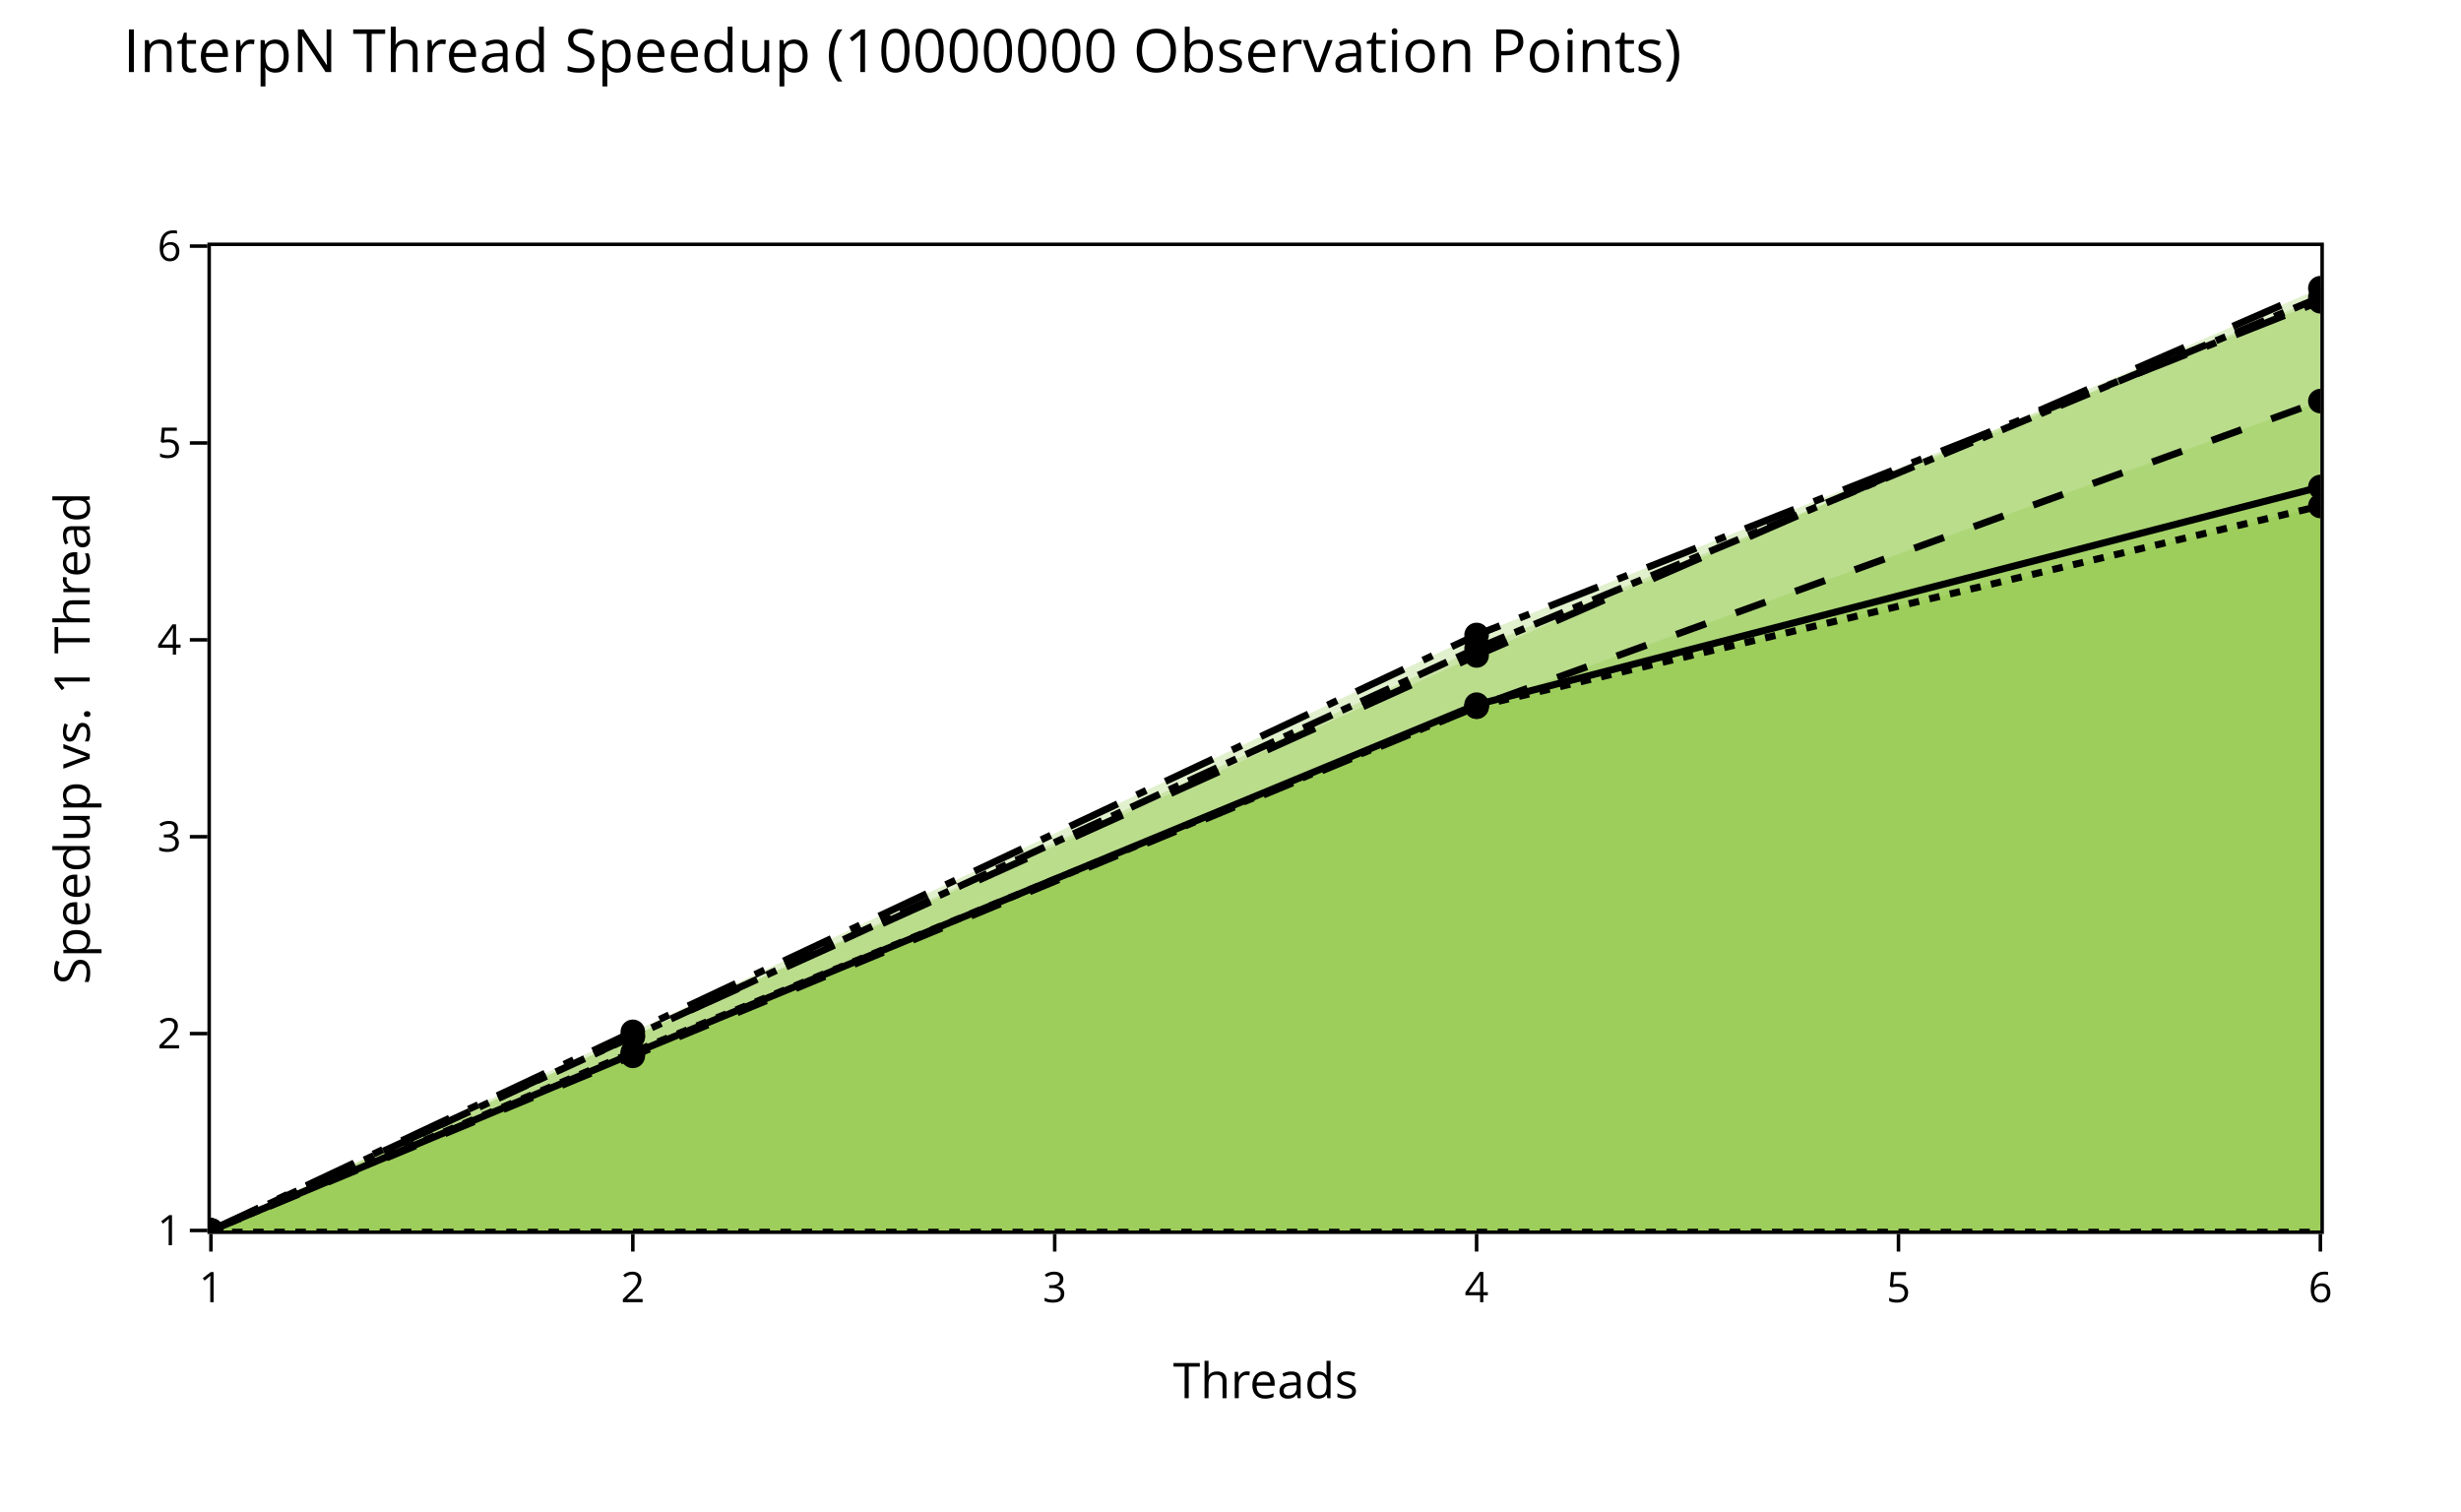
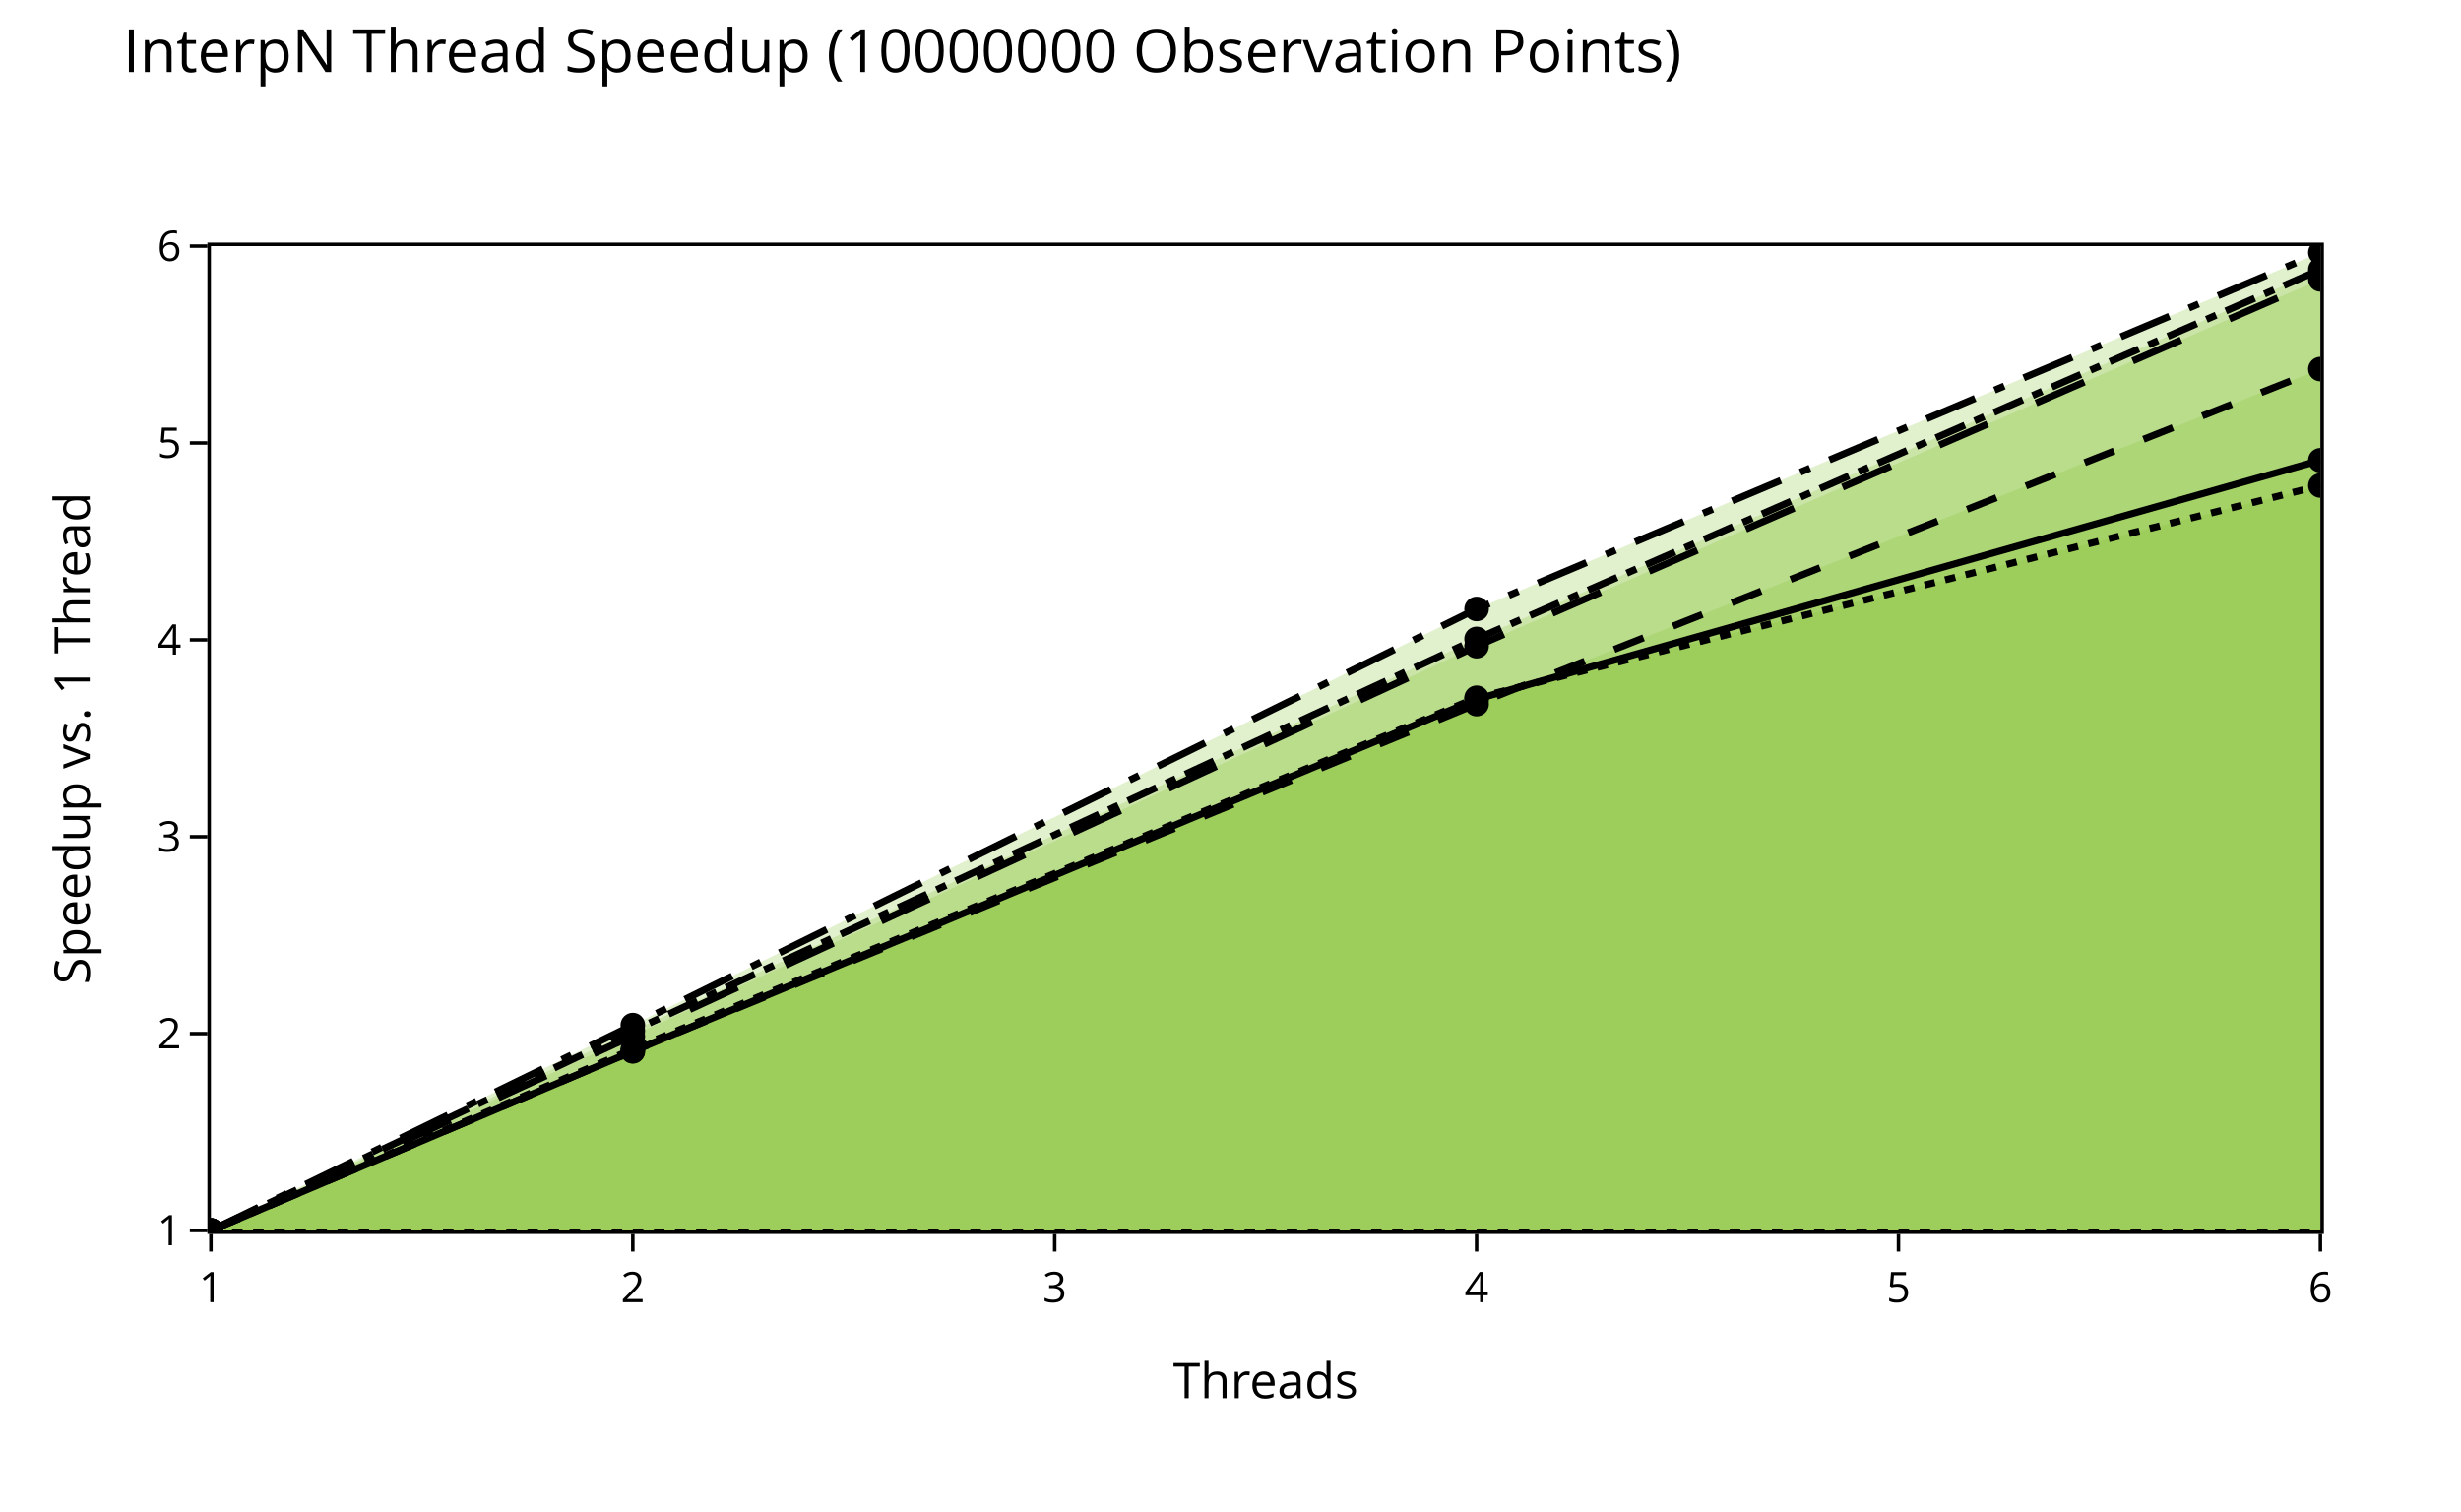
<svg xmlns="http://www.w3.org/2000/svg" class="main-svg" width="700" height="430" style="" viewBox="0 0 700 430">
  <rect x="0" y="0" width="700" height="430" style="fill: rgb(0, 0, 0); fill-opacity: 0;" />
-   <defs id="defs-6d7831">
+   <defs id="defs-135233">
    <g class="clips">
-       <clipPath id="clip6d7831xyplot" class="plotclip">
+       <clipPath id="clip135233xyplot" class="plotclip">
        <rect width="600" height="280" />
      </clipPath>
-       <clipPath class="axesclip" id="clip6d7831x">
+       <clipPath class="axesclip" id="clip135233x">
        <rect x="60" y="0" width="600" height="430" />
      </clipPath>
-       <clipPath class="axesclip" id="clip6d7831y">
+       <clipPath class="axesclip" id="clip135233y">
        <rect x="0" y="70" width="700" height="280" />
      </clipPath>
-       <clipPath class="axesclip" id="clip6d7831xy">
+       <clipPath class="axesclip" id="clip135233xy">
        <rect x="60" y="70" width="600" height="280" />
      </clipPath>
    </g>
    <g class="gradients" />
    <g class="patterns" />
  </defs>
  <g class="bglayer">
    <rect class="bg" x="60" y="70" width="600" height="280" style="fill: rgb(0, 0, 0); fill-opacity: 0; stroke-width: 0;" />
  </g>
  <g class="layer-below">
    <g class="imagelayer" />
    <g class="shapelayer" />
  </g>
  <g class="cartesianlayer">
    <g class="subplot xy">
      <g class="layer-subplot">
        <g class="shapelayer" />
        <g class="imagelayer" />
      </g>
      <g class="minor-gridlayer">
        <g class="x" />
        <g class="y" />
      </g>
      <g class="gridlayer">
        <g class="x" />
        <g class="y" />
      </g>
      <g class="zerolinelayer" />
      <g class="layer-between">
        <g class="shapelayer" />
        <g class="imagelayer" />
      </g>
      <path class="xlines-below" />
      <path class="ylines-below" />
      <g class="overlines-below" />
      <g class="xaxislayer-below" />
      <g class="yaxislayer-below" />
      <g class="overaxes-below" />
      <g class="overplot">
-         <g class="xy" transform="translate(60,70)" clip-path="url(#clip6d7831xyplot)">
+         <g class="xy" transform="translate(60,70)" clip-path="url(#clip135233xyplot)">
          <g class="scatterlayer mlayer">
-             <g class="trace scatter tracee59222" style="stroke-miterlimit: 2; opacity: 1;">
-               <g class="fills">
-                 <g>
-                   <path class="js-fill" d="M0,280L120,229.71L360,130.44L600,68.51L600,280L0,280Z" style="fill: rgb(139, 196, 59); fill-opacity: 0.25; stroke-width: 0;" />
-                 </g>
-               </g>
-               <g class="errorbars" />
-               <g class="lines">
-                 <path class="js-line" d="M0,280L120,229.71L360,130.44L600,68.51L600,280L0,280" style="vector-effect: none; fill: none; stroke: rgb(99, 110, 250); stroke-opacity: 1; stroke-width: 0px; opacity: 1;" />
-               </g>
-               <g class="points" />
-               <g class="text" />
-             </g>
-             <g class="trace scatter trace3dc92b" style="stroke-miterlimit: 2; opacity: 1;">
-               <g class="fills">
-                 <g>
-                   <path class="js-fill" d="M0,280L360,131.03L600,44.09L600,280L360,280L0,280Z" style="fill: rgb(139, 196, 59); fill-opacity: 0.25; stroke-width: 0;" />
-                 </g>
-               </g>
-               <g class="errorbars" />
-               <g class="lines">
-                 <path class="js-line" d="M0,280L360,131.03L600,44.09L600,280L360,280L0,280" style="vector-effect: none; fill: none; stroke: rgb(239, 85, 59); stroke-opacity: 1; stroke-width: 0px; opacity: 1;" />
-               </g>
-               <g class="points" />
-               <g class="text" />
-             </g>
-             <g class="trace scatter traced9e436" style="stroke-miterlimit: 2; opacity: 1;">
-               <g class="fills">
-                 <g>
-                   <path class="js-fill" d="M0,280L120,229.29L360,130.95L600,73.92L600,280L0,280Z" style="fill: rgb(139, 196, 59); fill-opacity: 0.25; stroke-width: 0;" />
-                 </g>
-               </g>
-               <g class="errorbars" />
-               <g class="lines">
-                 <path class="js-line" d="M0,280L120,229.29L360,130.95L600,73.92L600,280L0,280" style="vector-effect: none; fill: none; stroke: rgb(0, 204, 150); stroke-opacity: 1; stroke-width: 0px; opacity: 1;" />
-               </g>
-               <g class="points" />
-               <g class="text" />
-             </g>
-             <g class="trace scatter trace9f178d" style="stroke-miterlimit: 2; opacity: 1;">
-               <g class="fills">
-                 <g>
-                   <path class="js-fill" d="M0,280L360,114.44L600,14.57L600,280L360,280L0,280Z" style="fill: rgb(139, 196, 59); fill-opacity: 0.25; stroke-width: 0;" />
-                 </g>
-               </g>
-               <g class="errorbars" />
-               <g class="lines">
-                 <path class="js-line" d="M0,280L360,114.44L600,14.57L600,280L360,280L0,280" style="vector-effect: none; fill: none; stroke: rgb(171, 99, 250); stroke-opacity: 1; stroke-width: 0px; opacity: 1;" />
-               </g>
-               <g class="points" />
-               <g class="text" />
-             </g>
-             <g class="trace scatter trace2dd944" style="stroke-miterlimit: 2; opacity: 1;">
-               <g class="fills">
-                 <g>
-                   <path class="js-fill" d="M0,280L120,224.73L360,116.44L600,11.97L600,280L0,280Z" style="fill: rgb(139, 196, 59); fill-opacity: 0.25; stroke-width: 0;" />
-                 </g>
-               </g>
-               <g class="errorbars" />
-               <g class="lines">
-                 <path class="js-line" d="M0,280L120,224.73L360,116.44L600,11.97L600,280L0,280" style="vector-effect: none; fill: none; stroke: rgb(255, 161, 90); stroke-opacity: 1; stroke-width: 0px; opacity: 1;" />
-               </g>
-               <g class="points" />
-               <g class="text" />
-             </g>
-             <g class="trace scatter tracef9bcf1" style="stroke-miterlimit: 2; opacity: 1;">
-               <g class="fills">
-                 <g>
-                   <path class="js-fill" d="M0,280L360,110.61L600,15.7L600,280L360,280L0,280Z" style="fill: rgb(139, 196, 59); fill-opacity: 0.25; stroke-width: 0;" />
-                 </g>
-               </g>
-               <g class="errorbars" />
-               <g class="lines">
-                 <path class="js-line" d="M0,280L360,110.61L600,15.7L600,280L360,280L0,280" style="vector-effect: none; fill: none; stroke: rgb(25, 211, 243); stroke-opacity: 1; stroke-width: 0px; opacity: 1;" />
-               </g>
-               <g class="points" />
-               <g class="text" />
-             </g>
-             <g class="trace scatter trace2be595" style="stroke-miterlimit: 2; opacity: 1;">
-               <g class="fills" />
-               <g class="errorbars" />
-               <g class="lines">
-                 <path class="js-line" d="M0,280L120,229.71L360,130.44L600,68.51" style="vector-effect: none; fill: none; stroke: rgb(0, 0, 0); stroke-opacity: 1; stroke-width: 2px; opacity: 1;" />
-               </g>
-               <g class="points">
-                 <path class="point" transform="translate(0,280)" d="M3.5,0A3.5,3.5 0 1,1 0,-3.5A3.5,3.5 0 0,1 3.5,0Z" style="opacity: 1; stroke-width: 0px; fill: rgb(0, 0, 0); fill-opacity: 1;" />
-                 <path class="point" transform="translate(120,229.71)" d="M3.5,0A3.5,3.5 0 1,1 0,-3.5A3.5,3.5 0 0,1 3.5,0Z" style="opacity: 1; stroke-width: 0px; fill: rgb(0, 0, 0); fill-opacity: 1;" />
-                 <path class="point" transform="translate(360,130.44)" d="M3.5,0A3.5,3.5 0 1,1 0,-3.5A3.5,3.5 0 0,1 3.5,0Z" style="opacity: 1; stroke-width: 0px; fill: rgb(0, 0, 0); fill-opacity: 1;" />
-                 <path class="point" transform="translate(600,68.51)" d="M3.5,0A3.5,3.5 0 1,1 0,-3.5A3.5,3.5 0 0,1 3.5,0Z" style="opacity: 1; stroke-width: 0px; fill: rgb(0, 0, 0); fill-opacity: 1;" />
-               </g>
-               <g class="text" />
-             </g>
-             <g class="trace scatter tracecdca16" style="stroke-miterlimit: 2; opacity: 1;">
-               <g class="fills" />
-               <g class="errorbars" />
-               <g class="lines">
-                 <path class="js-line" d="M0,280L360,131.03L600,44.09" style="vector-effect: none; fill: none; stroke: rgb(0, 0, 0); stroke-opacity: 1; stroke-dasharray: 9px, 9px; stroke-width: 2px; opacity: 1;" />
-               </g>
-               <g class="points">
-                 <path class="point" transform="translate(0,280)" d="M3.5,0A3.5,3.5 0 1,1 0,-3.5A3.5,3.5 0 0,1 3.5,0Z" style="opacity: 1; stroke-width: 0px; fill: rgb(0, 0, 0); fill-opacity: 1;" />
-                 <path class="point" transform="translate(120,230.33)" d="M3.5,0A3.5,3.5 0 1,1 0,-3.5A3.5,3.5 0 0,1 3.5,0Z" style="opacity: 1; stroke-width: 0px; fill: rgb(0, 0, 0); fill-opacity: 1;" />
-                 <path class="point" transform="translate(360,131.03)" d="M3.5,0A3.5,3.5 0 1,1 0,-3.5A3.5,3.5 0 0,1 3.5,0Z" style="opacity: 1; stroke-width: 0px; fill: rgb(0, 0, 0); fill-opacity: 1;" />
-                 <path class="point" transform="translate(600,44.09)" d="M3.5,0A3.5,3.5 0 1,1 0,-3.5A3.5,3.5 0 0,1 3.5,0Z" style="opacity: 1; stroke-width: 0px; fill: rgb(0, 0, 0); fill-opacity: 1;" />
-               </g>
-               <g class="text" />
-             </g>
-             <g class="trace scatter traceea0058" style="stroke-miterlimit: 2; opacity: 1;">
-               <g class="fills" />
-               <g class="errorbars" />
-               <g class="lines">
-                 <path class="js-line" d="M0,280L120,229.29L360,130.95L600,73.92" style="vector-effect: none; fill: none; stroke: rgb(0, 0, 0); stroke-opacity: 1; stroke-dasharray: 3px, 3px; stroke-width: 2px; opacity: 1;" />
-               </g>
-               <g class="points">
-                 <path class="point" transform="translate(0,280)" d="M3.5,0A3.5,3.5 0 1,1 0,-3.5A3.5,3.5 0 0,1 3.5,0Z" style="opacity: 1; stroke-width: 0px; fill: rgb(0, 0, 0); fill-opacity: 1;" />
-                 <path class="point" transform="translate(120,229.29)" d="M3.5,0A3.5,3.5 0 1,1 0,-3.5A3.5,3.5 0 0,1 3.5,0Z" style="opacity: 1; stroke-width: 0px; fill: rgb(0, 0, 0); fill-opacity: 1;" />
-                 <path class="point" transform="translate(360,130.95)" d="M3.5,0A3.5,3.5 0 1,1 0,-3.5A3.5,3.5 0 0,1 3.5,0Z" style="opacity: 1; stroke-width: 0px; fill: rgb(0, 0, 0); fill-opacity: 1;" />
-                 <path class="point" transform="translate(600,73.92)" d="M3.5,0A3.5,3.5 0 1,1 0,-3.5A3.5,3.5 0 0,1 3.5,0Z" style="opacity: 1; stroke-width: 0px; fill: rgb(0, 0, 0); fill-opacity: 1;" />
-               </g>
-               <g class="text" />
-             </g>
-             <g class="trace scatter trace9fb0c2" style="stroke-miterlimit: 2; opacity: 1;">
-               <g class="fills" />
-               <g class="errorbars" />
-               <g class="lines">
-                 <path class="js-line" d="M0,280L360,114.44L600,14.57" style="vector-effect: none; fill: none; stroke: rgb(0, 0, 0); stroke-opacity: 1; stroke-dasharray: 9px, 3px, 3px, 3px; stroke-width: 2px; opacity: 1;" />
-               </g>
-               <g class="points">
-                 <path class="point" transform="translate(0,280)" d="M3.5,0A3.5,3.5 0 1,1 0,-3.5A3.5,3.5 0 0,1 3.5,0Z" style="opacity: 1; stroke-width: 0px; fill: rgb(0, 0, 0); fill-opacity: 1;" />
-                 <path class="point" transform="translate(120,224.83)" d="M3.5,0A3.5,3.5 0 1,1 0,-3.5A3.5,3.5 0 0,1 3.5,0Z" style="opacity: 1; stroke-width: 0px; fill: rgb(0, 0, 0); fill-opacity: 1;" />
-                 <path class="point" transform="translate(360,114.44)" d="M3.5,0A3.5,3.5 0 1,1 0,-3.5A3.5,3.5 0 0,1 3.5,0Z" style="opacity: 1; stroke-width: 0px; fill: rgb(0, 0, 0); fill-opacity: 1;" />
-                 <path class="point" transform="translate(600,14.57)" d="M3.5,0A3.5,3.5 0 1,1 0,-3.5A3.5,3.5 0 0,1 3.5,0Z" style="opacity: 1; stroke-width: 0px; fill: rgb(0, 0, 0); fill-opacity: 1;" />
-               </g>
-               <g class="text" />
-             </g>
-             <g class="trace scatter trace5f68fb" style="stroke-miterlimit: 2; opacity: 1;">
-               <g class="fills" />
-               <g class="errorbars" />
-               <g class="lines">
-                 <path class="js-line" d="M0,280L120,224.73L360,116.44L600,11.97" style="vector-effect: none; fill: none; stroke: rgb(0, 0, 0); stroke-opacity: 1; stroke-dasharray: 15px, 15px; stroke-width: 2px; opacity: 1;" />
-               </g>
-               <g class="points">
-                 <path class="point" transform="translate(0,280)" d="M3.5,0A3.5,3.5 0 1,1 0,-3.5A3.5,3.5 0 0,1 3.5,0Z" style="opacity: 1; stroke-width: 0px; fill: rgb(0, 0, 0); fill-opacity: 1;" />
-                 <path class="point" transform="translate(120,224.73)" d="M3.5,0A3.5,3.5 0 1,1 0,-3.5A3.5,3.5 0 0,1 3.5,0Z" style="opacity: 1; stroke-width: 0px; fill: rgb(0, 0, 0); fill-opacity: 1;" />
-                 <path class="point" transform="translate(360,116.44)" d="M3.5,0A3.5,3.5 0 1,1 0,-3.5A3.5,3.5 0 0,1 3.5,0Z" style="opacity: 1; stroke-width: 0px; fill: rgb(0, 0, 0); fill-opacity: 1;" />
-                 <path class="point" transform="translate(600,11.97)" d="M3.5,0A3.5,3.5 0 1,1 0,-3.5A3.5,3.5 0 0,1 3.5,0Z" style="opacity: 1; stroke-width: 0px; fill: rgb(0, 0, 0); fill-opacity: 1;" />
-               </g>
-               <g class="text" />
-             </g>
-             <g class="trace scatter trace2c04e7" style="stroke-miterlimit: 2; opacity: 1;">
-               <g class="fills" />
-               <g class="errorbars" />
-               <g class="lines">
-                 <path class="js-line" d="M0,280L360,110.61L600,15.7" style="vector-effect: none; fill: none; stroke: rgb(0, 0, 0); stroke-opacity: 1; stroke-dasharray: 15px, 6px, 3px, 6px; stroke-width: 2px; opacity: 1;" />
-               </g>
-               <g class="points">
-                 <path class="point" transform="translate(0,280)" d="M3.5,0A3.5,3.5 0 1,1 0,-3.5A3.5,3.5 0 0,1 3.5,0Z" style="opacity: 1; stroke-width: 0px; fill: rgb(0, 0, 0); fill-opacity: 1;" />
-                 <path class="point" transform="translate(120,223.5)" d="M3.5,0A3.5,3.5 0 1,1 0,-3.5A3.5,3.5 0 0,1 3.5,0Z" style="opacity: 1; stroke-width: 0px; fill: rgb(0, 0, 0); fill-opacity: 1;" />
-                 <path class="point" transform="translate(360,110.61)" d="M3.5,0A3.5,3.5 0 1,1 0,-3.5A3.5,3.5 0 0,1 3.5,0Z" style="opacity: 1; stroke-width: 0px; fill: rgb(0, 0, 0); fill-opacity: 1;" />
-                 <path class="point" transform="translate(600,15.7)" d="M3.5,0A3.5,3.5 0 1,1 0,-3.5A3.5,3.5 0 0,1 3.5,0Z" style="opacity: 1; stroke-width: 0px; fill: rgb(0, 0, 0); fill-opacity: 1;" />
+             <g class="trace scatter trace904552" style="stroke-miterlimit: 2; opacity: 1;">
+               <g class="fills">
+                 <g>
+                   <path class="js-fill" d="M0,280L120,229.02L360,128.89L600,60.92L600,280L0,280Z" style="fill: rgb(139, 196, 59); fill-opacity: 0.25; stroke-width: 0;" />
+                 </g>
+               </g>
+               <g class="errorbars" />
+               <g class="lines">
+                 <path class="js-line" d="M0,280L120,229.02L360,128.89L600,60.92L600,280L0,280" style="vector-effect: none; fill: none; stroke: rgb(99, 110, 250); stroke-opacity: 1; stroke-width: 0px; opacity: 1;" />
+               </g>
+               <g class="points" />
+               <g class="text" />
+             </g>
+             <g class="trace scatter traceb78d14" style="stroke-miterlimit: 2; opacity: 1;">
+               <g class="fills">
+                 <g>
+                   <path class="js-fill" d="M0,280L120,229L360,130.27L600,34.98L600,280L0,280Z" style="fill: rgb(139, 196, 59); fill-opacity: 0.25; stroke-width: 0;" />
+                 </g>
+               </g>
+               <g class="errorbars" />
+               <g class="lines">
+                 <path class="js-line" d="M0,280L120,229L360,130.27L600,34.98L600,280L0,280" style="vector-effect: none; fill: none; stroke: rgb(239, 85, 59); stroke-opacity: 1; stroke-width: 0px; opacity: 1;" />
+               </g>
+               <g class="points" />
+               <g class="text" />
+             </g>
+             <g class="trace scatter trace0f2e42" style="stroke-miterlimit: 2; opacity: 1;">
+               <g class="fills">
+                 <g>
+                   <path class="js-fill" d="M0,280L120,228.42L360,128.46L600,68.1L600,280L0,280Z" style="fill: rgb(139, 196, 59); fill-opacity: 0.25; stroke-width: 0;" />
+                 </g>
+               </g>
+               <g class="errorbars" />
+               <g class="lines">
+                 <path class="js-line" d="M0,280L120,228.42L360,128.46L600,68.1L600,280L0,280" style="vector-effect: none; fill: none; stroke: rgb(0, 204, 150); stroke-opacity: 1; stroke-width: 0px; opacity: 1;" />
+               </g>
+               <g class="points" />
+               <g class="text" />
+             </g>
+             <g class="trace scatter tracebd80f3" style="stroke-miterlimit: 2; opacity: 1;">
+               <g class="fills">
+                 <g>
+                   <path class="js-fill" d="M0,280L120,223.2L360,111.73L600,6.67L600,280L0,280Z" style="fill: rgb(139, 196, 59); fill-opacity: 0.25; stroke-width: 0;" />
+                 </g>
+               </g>
+               <g class="errorbars" />
+               <g class="lines">
+                 <path class="js-line" d="M0,280L120,223.2L360,111.73L600,6.67L600,280L0,280" style="vector-effect: none; fill: none; stroke: rgb(171, 99, 250); stroke-opacity: 1; stroke-width: 0px; opacity: 1;" />
+               </g>
+               <g class="points" />
+               <g class="text" />
+             </g>
+             <g class="trace scatter trace791337" style="stroke-miterlimit: 2; opacity: 1;">
+               <g class="fills">
+                 <g>
+                   <path class="js-fill" d="M0,280L360,113.8L600,9.47L600,280L360,280L0,280Z" style="fill: rgb(139, 196, 59); fill-opacity: 0.25; stroke-width: 0;" />
+                 </g>
+               </g>
+               <g class="errorbars" />
+               <g class="lines">
+                 <path class="js-line" d="M0,280L360,113.8L600,9.47L600,280L360,280L0,280" style="vector-effect: none; fill: none; stroke: rgb(255, 161, 90); stroke-opacity: 1; stroke-width: 0px; opacity: 1;" />
+               </g>
+               <g class="points" />
+               <g class="text" />
+             </g>
+             <g class="trace scatter trace4bb4a8" style="stroke-miterlimit: 2; opacity: 1;">
+               <g class="fills">
+                 <g>
+                   <path class="js-fill" d="M0,280L120,221.58L360,103.21L600,1.82L600,280L0,280Z" style="fill: rgb(139, 196, 59); fill-opacity: 0.25; stroke-width: 0;" />
+                 </g>
+               </g>
+               <g class="errorbars" />
+               <g class="lines">
+                 <path class="js-line" d="M0,280L120,221.58L360,103.21L600,1.82L600,280L0,280" style="vector-effect: none; fill: none; stroke: rgb(25, 211, 243); stroke-opacity: 1; stroke-width: 0px; opacity: 1;" />
+               </g>
+               <g class="points" />
+               <g class="text" />
+             </g>
+             <g class="trace scatter traceb2b81d" style="stroke-miterlimit: 2; opacity: 1;">
+               <g class="fills" />
+               <g class="errorbars" />
+               <g class="lines">
+                 <path class="js-line" d="M0,280L120,229.02L360,128.89L600,60.92" style="vector-effect: none; fill: none; stroke: rgb(0, 0, 0); stroke-opacity: 1; stroke-width: 2px; opacity: 1;" />
+               </g>
+               <g class="points">
+                 <path class="point" transform="translate(0,280)" d="M3.5,0A3.5,3.5 0 1,1 0,-3.5A3.5,3.5 0 0,1 3.5,0Z" style="opacity: 1; stroke-width: 0px; fill: rgb(0, 0, 0); fill-opacity: 1;" />
+                 <path class="point" transform="translate(120,229.02)" d="M3.5,0A3.5,3.5 0 1,1 0,-3.5A3.5,3.5 0 0,1 3.5,0Z" style="opacity: 1; stroke-width: 0px; fill: rgb(0, 0, 0); fill-opacity: 1;" />
+                 <path class="point" transform="translate(360,128.89)" d="M3.5,0A3.5,3.5 0 1,1 0,-3.5A3.5,3.5 0 0,1 3.5,0Z" style="opacity: 1; stroke-width: 0px; fill: rgb(0, 0, 0); fill-opacity: 1;" />
+                 <path class="point" transform="translate(600,60.92)" d="M3.5,0A3.5,3.5 0 1,1 0,-3.5A3.5,3.5 0 0,1 3.5,0Z" style="opacity: 1; stroke-width: 0px; fill: rgb(0, 0, 0); fill-opacity: 1;" />
+               </g>
+               <g class="text" />
+             </g>
+             <g class="trace scatter tracebc4974" style="stroke-miterlimit: 2; opacity: 1;">
+               <g class="fills" />
+               <g class="errorbars" />
+               <g class="lines">
+                 <path class="js-line" d="M0,280L120,229L360,130.27L600,34.98" style="vector-effect: none; fill: none; stroke: rgb(0, 0, 0); stroke-opacity: 1; stroke-dasharray: 9px, 9px; stroke-width: 2px; opacity: 1;" />
+               </g>
+               <g class="points">
+                 <path class="point" transform="translate(0,280)" d="M3.5,0A3.5,3.5 0 1,1 0,-3.5A3.5,3.5 0 0,1 3.5,0Z" style="opacity: 1; stroke-width: 0px; fill: rgb(0, 0, 0); fill-opacity: 1;" />
+                 <path class="point" transform="translate(120,229)" d="M3.5,0A3.5,3.5 0 1,1 0,-3.5A3.5,3.5 0 0,1 3.5,0Z" style="opacity: 1; stroke-width: 0px; fill: rgb(0, 0, 0); fill-opacity: 1;" />
+                 <path class="point" transform="translate(360,130.27)" d="M3.5,0A3.5,3.5 0 1,1 0,-3.5A3.5,3.5 0 0,1 3.5,0Z" style="opacity: 1; stroke-width: 0px; fill: rgb(0, 0, 0); fill-opacity: 1;" />
+                 <path class="point" transform="translate(600,34.98)" d="M3.5,0A3.5,3.5 0 1,1 0,-3.5A3.5,3.5 0 0,1 3.5,0Z" style="opacity: 1; stroke-width: 0px; fill: rgb(0, 0, 0); fill-opacity: 1;" />
+               </g>
+               <g class="text" />
+             </g>
+             <g class="trace scatter trace875226" style="stroke-miterlimit: 2; opacity: 1;">
+               <g class="fills" />
+               <g class="errorbars" />
+               <g class="lines">
+                 <path class="js-line" d="M0,280L120,228.42L360,128.46L600,68.1" style="vector-effect: none; fill: none; stroke: rgb(0, 0, 0); stroke-opacity: 1; stroke-dasharray: 3px, 3px; stroke-width: 2px; opacity: 1;" />
+               </g>
+               <g class="points">
+                 <path class="point" transform="translate(0,280)" d="M3.5,0A3.5,3.5 0 1,1 0,-3.5A3.5,3.5 0 0,1 3.5,0Z" style="opacity: 1; stroke-width: 0px; fill: rgb(0, 0, 0); fill-opacity: 1;" />
+                 <path class="point" transform="translate(120,228.42)" d="M3.5,0A3.5,3.5 0 1,1 0,-3.5A3.5,3.5 0 0,1 3.5,0Z" style="opacity: 1; stroke-width: 0px; fill: rgb(0, 0, 0); fill-opacity: 1;" />
+                 <path class="point" transform="translate(360,128.46)" d="M3.5,0A3.5,3.5 0 1,1 0,-3.5A3.5,3.5 0 0,1 3.5,0Z" style="opacity: 1; stroke-width: 0px; fill: rgb(0, 0, 0); fill-opacity: 1;" />
+                 <path class="point" transform="translate(600,68.1)" d="M3.5,0A3.5,3.5 0 1,1 0,-3.5A3.5,3.5 0 0,1 3.5,0Z" style="opacity: 1; stroke-width: 0px; fill: rgb(0, 0, 0); fill-opacity: 1;" />
+               </g>
+               <g class="text" />
+             </g>
+             <g class="trace scatter traceca7646" style="stroke-miterlimit: 2; opacity: 1;">
+               <g class="fills" />
+               <g class="errorbars" />
+               <g class="lines">
+                 <path class="js-line" d="M0,280L120,223.2L360,111.73L600,6.67" style="vector-effect: none; fill: none; stroke: rgb(0, 0, 0); stroke-opacity: 1; stroke-dasharray: 9px, 3px, 3px, 3px; stroke-width: 2px; opacity: 1;" />
+               </g>
+               <g class="points">
+                 <path class="point" transform="translate(0,280)" d="M3.5,0A3.5,3.5 0 1,1 0,-3.5A3.5,3.5 0 0,1 3.5,0Z" style="opacity: 1; stroke-width: 0px; fill: rgb(0, 0, 0); fill-opacity: 1;" />
+                 <path class="point" transform="translate(120,223.2)" d="M3.5,0A3.5,3.5 0 1,1 0,-3.5A3.5,3.5 0 0,1 3.5,0Z" style="opacity: 1; stroke-width: 0px; fill: rgb(0, 0, 0); fill-opacity: 1;" />
+                 <path class="point" transform="translate(360,111.73)" d="M3.5,0A3.5,3.5 0 1,1 0,-3.5A3.5,3.5 0 0,1 3.5,0Z" style="opacity: 1; stroke-width: 0px; fill: rgb(0, 0, 0); fill-opacity: 1;" />
+                 <path class="point" transform="translate(600,6.67)" d="M3.5,0A3.5,3.5 0 1,1 0,-3.5A3.5,3.5 0 0,1 3.5,0Z" style="opacity: 1; stroke-width: 0px; fill: rgb(0, 0, 0); fill-opacity: 1;" />
+               </g>
+               <g class="text" />
+             </g>
+             <g class="trace scatter tracedc6f88" style="stroke-miterlimit: 2; opacity: 1;">
+               <g class="fills" />
+               <g class="errorbars" />
+               <g class="lines">
+                 <path class="js-line" d="M0,280L360,113.8L600,9.47" style="vector-effect: none; fill: none; stroke: rgb(0, 0, 0); stroke-opacity: 1; stroke-dasharray: 15px, 15px; stroke-width: 2px; opacity: 1;" />
+               </g>
+               <g class="points">
+                 <path class="point" transform="translate(0,280)" d="M3.5,0A3.5,3.5 0 1,1 0,-3.5A3.5,3.5 0 0,1 3.5,0Z" style="opacity: 1; stroke-width: 0px; fill: rgb(0, 0, 0); fill-opacity: 1;" />
+                 <path class="point" transform="translate(120,224.79)" d="M3.5,0A3.5,3.5 0 1,1 0,-3.5A3.5,3.5 0 0,1 3.5,0Z" style="opacity: 1; stroke-width: 0px; fill: rgb(0, 0, 0); fill-opacity: 1;" />
+                 <path class="point" transform="translate(360,113.8)" d="M3.5,0A3.5,3.5 0 1,1 0,-3.5A3.5,3.5 0 0,1 3.5,0Z" style="opacity: 1; stroke-width: 0px; fill: rgb(0, 0, 0); fill-opacity: 1;" />
+                 <path class="point" transform="translate(600,9.47)" d="M3.5,0A3.5,3.5 0 1,1 0,-3.5A3.5,3.5 0 0,1 3.5,0Z" style="opacity: 1; stroke-width: 0px; fill: rgb(0, 0, 0); fill-opacity: 1;" />
+               </g>
+               <g class="text" />
+             </g>
+             <g class="trace scatter trace134691" style="stroke-miterlimit: 2; opacity: 1;">
+               <g class="fills" />
+               <g class="errorbars" />
+               <g class="lines">
+                 <path class="js-line" d="M0,280L120,221.58L360,103.21L600,1.82" style="vector-effect: none; fill: none; stroke: rgb(0, 0, 0); stroke-opacity: 1; stroke-dasharray: 15px, 6px, 3px, 6px; stroke-width: 2px; opacity: 1;" />
+               </g>
+               <g class="points">
+                 <path class="point" transform="translate(0,280)" d="M3.5,0A3.5,3.5 0 1,1 0,-3.5A3.5,3.5 0 0,1 3.5,0Z" style="opacity: 1; stroke-width: 0px; fill: rgb(0, 0, 0); fill-opacity: 1;" />
+                 <path class="point" transform="translate(120,221.58)" d="M3.5,0A3.5,3.5 0 1,1 0,-3.5A3.5,3.5 0 0,1 3.5,0Z" style="opacity: 1; stroke-width: 0px; fill: rgb(0, 0, 0); fill-opacity: 1;" />
+                 <path class="point" transform="translate(360,103.21)" d="M3.5,0A3.5,3.5 0 1,1 0,-3.5A3.5,3.5 0 0,1 3.5,0Z" style="opacity: 1; stroke-width: 0px; fill: rgb(0, 0, 0); fill-opacity: 1;" />
+                 <path class="point" transform="translate(600,1.82)" d="M3.5,0A3.5,3.5 0 1,1 0,-3.5A3.5,3.5 0 0,1 3.5,0Z" style="opacity: 1; stroke-width: 0px; fill: rgb(0, 0, 0); fill-opacity: 1;" />
              </g>
              <g class="text" />
            </g>
          </g>
        </g>
      </g>
      <path class="xlines-above crisp" d="M59,350.5H661M59,69.5H661" style="fill: none; stroke-width: 1px; stroke: rgb(0, 0, 0); stroke-opacity: 1;" />
      <path class="ylines-above crisp" d="M59.5,70V350M660.5,70V350" style="fill: none; stroke-width: 1px; stroke: rgb(0, 0, 0); stroke-opacity: 1;" />
      <g class="overlines-above" />
      <g class="xaxislayer-above">
        <path class="xtick ticks crisp" d="M0,351v5" transform="translate(60,0)" style="stroke: rgb(0, 0, 0); stroke-opacity: 1; stroke-width: 1px;" />
        <path class="xtick ticks crisp" d="M0,351v5" transform="translate(180,0)" style="stroke: rgb(0, 0, 0); stroke-opacity: 1; stroke-width: 1px;" />
        <path class="xtick ticks crisp" d="M0,351v5" transform="translate(300,0)" style="stroke: rgb(0, 0, 0); stroke-opacity: 1; stroke-width: 1px;" />
        <path class="xtick ticks crisp" d="M0,351v5" transform="translate(420,0)" style="stroke: rgb(0, 0, 0); stroke-opacity: 1; stroke-width: 1px;" />
        <path class="xtick ticks crisp" d="M0,351v5" transform="translate(540,0)" style="stroke: rgb(0, 0, 0); stroke-opacity: 1; stroke-width: 1px;" />
        <path class="xtick ticks crisp" d="M0,351v5" transform="translate(660,0)" style="stroke: rgb(0, 0, 0); stroke-opacity: 1; stroke-width: 1px;" />
        <g class="xtick">
          <text text-anchor="middle" x="0" y="370.4" transform="translate(60,0)" style="font-family: 'Open Sans', verdana, arial, sans-serif; font-size: 12px; fill: rgb(0, 0, 0); fill-opacity: 1; white-space: pre; opacity: 1;">1</text>
        </g>
        <g class="xtick">
          <text text-anchor="middle" x="0" y="370.4" style="font-family: 'Open Sans', verdana, arial, sans-serif; font-size: 12px; fill: rgb(0, 0, 0); fill-opacity: 1; white-space: pre; opacity: 1;" transform="translate(180,0)">2</text>
        </g>
        <g class="xtick">
          <text text-anchor="middle" x="0" y="370.4" style="font-family: 'Open Sans', verdana, arial, sans-serif; font-size: 12px; fill: rgb(0, 0, 0); fill-opacity: 1; white-space: pre; opacity: 1;" transform="translate(300,0)">3</text>
        </g>
        <g class="xtick">
          <text text-anchor="middle" x="0" y="370.4" style="font-family: 'Open Sans', verdana, arial, sans-serif; font-size: 12px; fill: rgb(0, 0, 0); fill-opacity: 1; white-space: pre; opacity: 1;" transform="translate(420,0)">4</text>
        </g>
        <g class="xtick">
          <text text-anchor="middle" x="0" y="370.4" style="font-family: 'Open Sans', verdana, arial, sans-serif; font-size: 12px; fill: rgb(0, 0, 0); fill-opacity: 1; white-space: pre; opacity: 1;" transform="translate(540,0)">5</text>
        </g>
        <g class="xtick">
          <text text-anchor="middle" x="0" y="370.4" style="font-family: 'Open Sans', verdana, arial, sans-serif; font-size: 12px; fill: rgb(0, 0, 0); fill-opacity: 1; white-space: pre; opacity: 1;" transform="translate(660,0)">6</text>
        </g>
      </g>
      <g class="yaxislayer-above">
        <path class="ytick ticks crisp" d="M59,0h-5" transform="translate(0,350)" style="stroke: rgb(0, 0, 0); stroke-opacity: 1; stroke-width: 1px;" />
        <path class="ytick ticks crisp" d="M59,0h-5" transform="translate(0,294)" style="stroke: rgb(0, 0, 0); stroke-opacity: 1; stroke-width: 1px;" />
        <path class="ytick ticks crisp" d="M59,0h-5" transform="translate(0,238)" style="stroke: rgb(0, 0, 0); stroke-opacity: 1; stroke-width: 1px;" />
        <path class="ytick ticks crisp" d="M59,0h-5" transform="translate(0,182)" style="stroke: rgb(0, 0, 0); stroke-opacity: 1; stroke-width: 1px;" />
        <path class="ytick ticks crisp" d="M59,0h-5" transform="translate(0,126)" style="stroke: rgb(0, 0, 0); stroke-opacity: 1; stroke-width: 1px;" />
        <path class="ytick ticks crisp" d="M59,0h-5" transform="translate(0,70)" style="stroke: rgb(0, 0, 0); stroke-opacity: 1; stroke-width: 1px;" />
        <g class="ytick">
          <text text-anchor="end" x="51.6" y="4.2" transform="translate(0,350)" style="font-family: 'Open Sans', verdana, arial, sans-serif; font-size: 12px; fill: rgb(0, 0, 0); fill-opacity: 1; white-space: pre; opacity: 1;">1</text>
        </g>
        <g class="ytick">
          <text text-anchor="end" x="51.6" y="4.2" style="font-family: 'Open Sans', verdana, arial, sans-serif; font-size: 12px; fill: rgb(0, 0, 0); fill-opacity: 1; white-space: pre; opacity: 1;" transform="translate(0,294)">2</text>
        </g>
        <g class="ytick">
          <text text-anchor="end" x="51.6" y="4.2" style="font-family: 'Open Sans', verdana, arial, sans-serif; font-size: 12px; fill: rgb(0, 0, 0); fill-opacity: 1; white-space: pre; opacity: 1;" transform="translate(0,238)">3</text>
        </g>
        <g class="ytick">
          <text text-anchor="end" x="51.6" y="4.2" style="font-family: 'Open Sans', verdana, arial, sans-serif; font-size: 12px; fill: rgb(0, 0, 0); fill-opacity: 1; white-space: pre; opacity: 1;" transform="translate(0,182)">4</text>
        </g>
        <g class="ytick">
          <text text-anchor="end" x="51.6" y="4.2" style="font-family: 'Open Sans', verdana, arial, sans-serif; font-size: 12px; fill: rgb(0, 0, 0); fill-opacity: 1; white-space: pre; opacity: 1;" transform="translate(0,126)">5</text>
        </g>
        <g class="ytick">
          <text text-anchor="end" x="51.6" y="4.2" style="font-family: 'Open Sans', verdana, arial, sans-serif; font-size: 12px; fill: rgb(0, 0, 0); fill-opacity: 1; white-space: pre; opacity: 1;" transform="translate(0,70)">6</text>
        </g>
      </g>
      <g class="overaxes-above" />
    </g>
  </g>
  <g class="polarlayer" />
  <g class="smithlayer" />
  <g class="ternarylayer" />
  <g class="geolayer" />
  <g class="funnelarealayer" />
  <g class="pielayer" />
  <g class="iciclelayer" />
  <g class="treemaplayer" />
  <g class="sunburstlayer" />
  <g class="glimages" />
-   <defs id="topdefs-6d7831">
+   <defs id="topdefs-135233">
    <g class="clips" />
  </defs>
  <g class="layer-above">
    <g class="imagelayer" />
    <g class="shapelayer">
-       <g class="shape-group" data-index="0" clip-path="url(#clip6d7831y)">
+       <g class="shape-group" data-index="0" clip-path="url(#clip135233y)">
        <path data-index="0" fill-rule="evenodd" d="M60,350L660,350" style="opacity: 1; stroke: rgb(0, 0, 0); stroke-opacity: 1; fill: rgb(0, 0, 0); fill-opacity: 0; stroke-dasharray: 3px, 3px; stroke-width: 1px;" />
      </g>
    </g>
  </g>
  <g class="infolayer">
    <g class="g-gtitle">
      <text class="gtitle" x="35" y="8.6" text-anchor="start" dy="0.7em" style="opacity: 1; font-family: 'Open Sans', verdana, arial, sans-serif; font-size: 17px; fill: rgb(0, 0, 0); fill-opacity: 1; white-space: pre;">InterpN Thread Speedup (10000000 Observation Points)</text>
    </g>
    <g class="g-xtitle">
      <text class="xtitle" x="360" y="397.706" text-anchor="middle" style="opacity: 1; font-family: 'Open Sans', verdana, arial, sans-serif; font-size: 14px; fill: rgb(0, 0, 0); fill-opacity: 1; white-space: pre;">Threads</text>
    </g>
    <g class="g-ytitle">
      <text class="ytitle" transform="rotate(-90,25.52188,210)" x="25.522" y="210" text-anchor="middle" style="opacity: 1; font-family: 'Open Sans', verdana, arial, sans-serif; font-size: 14px; fill: rgb(0, 0, 0); fill-opacity: 1; white-space: pre;">Speedup vs. 1 Thread</text>
    </g>
  </g>
</svg>
